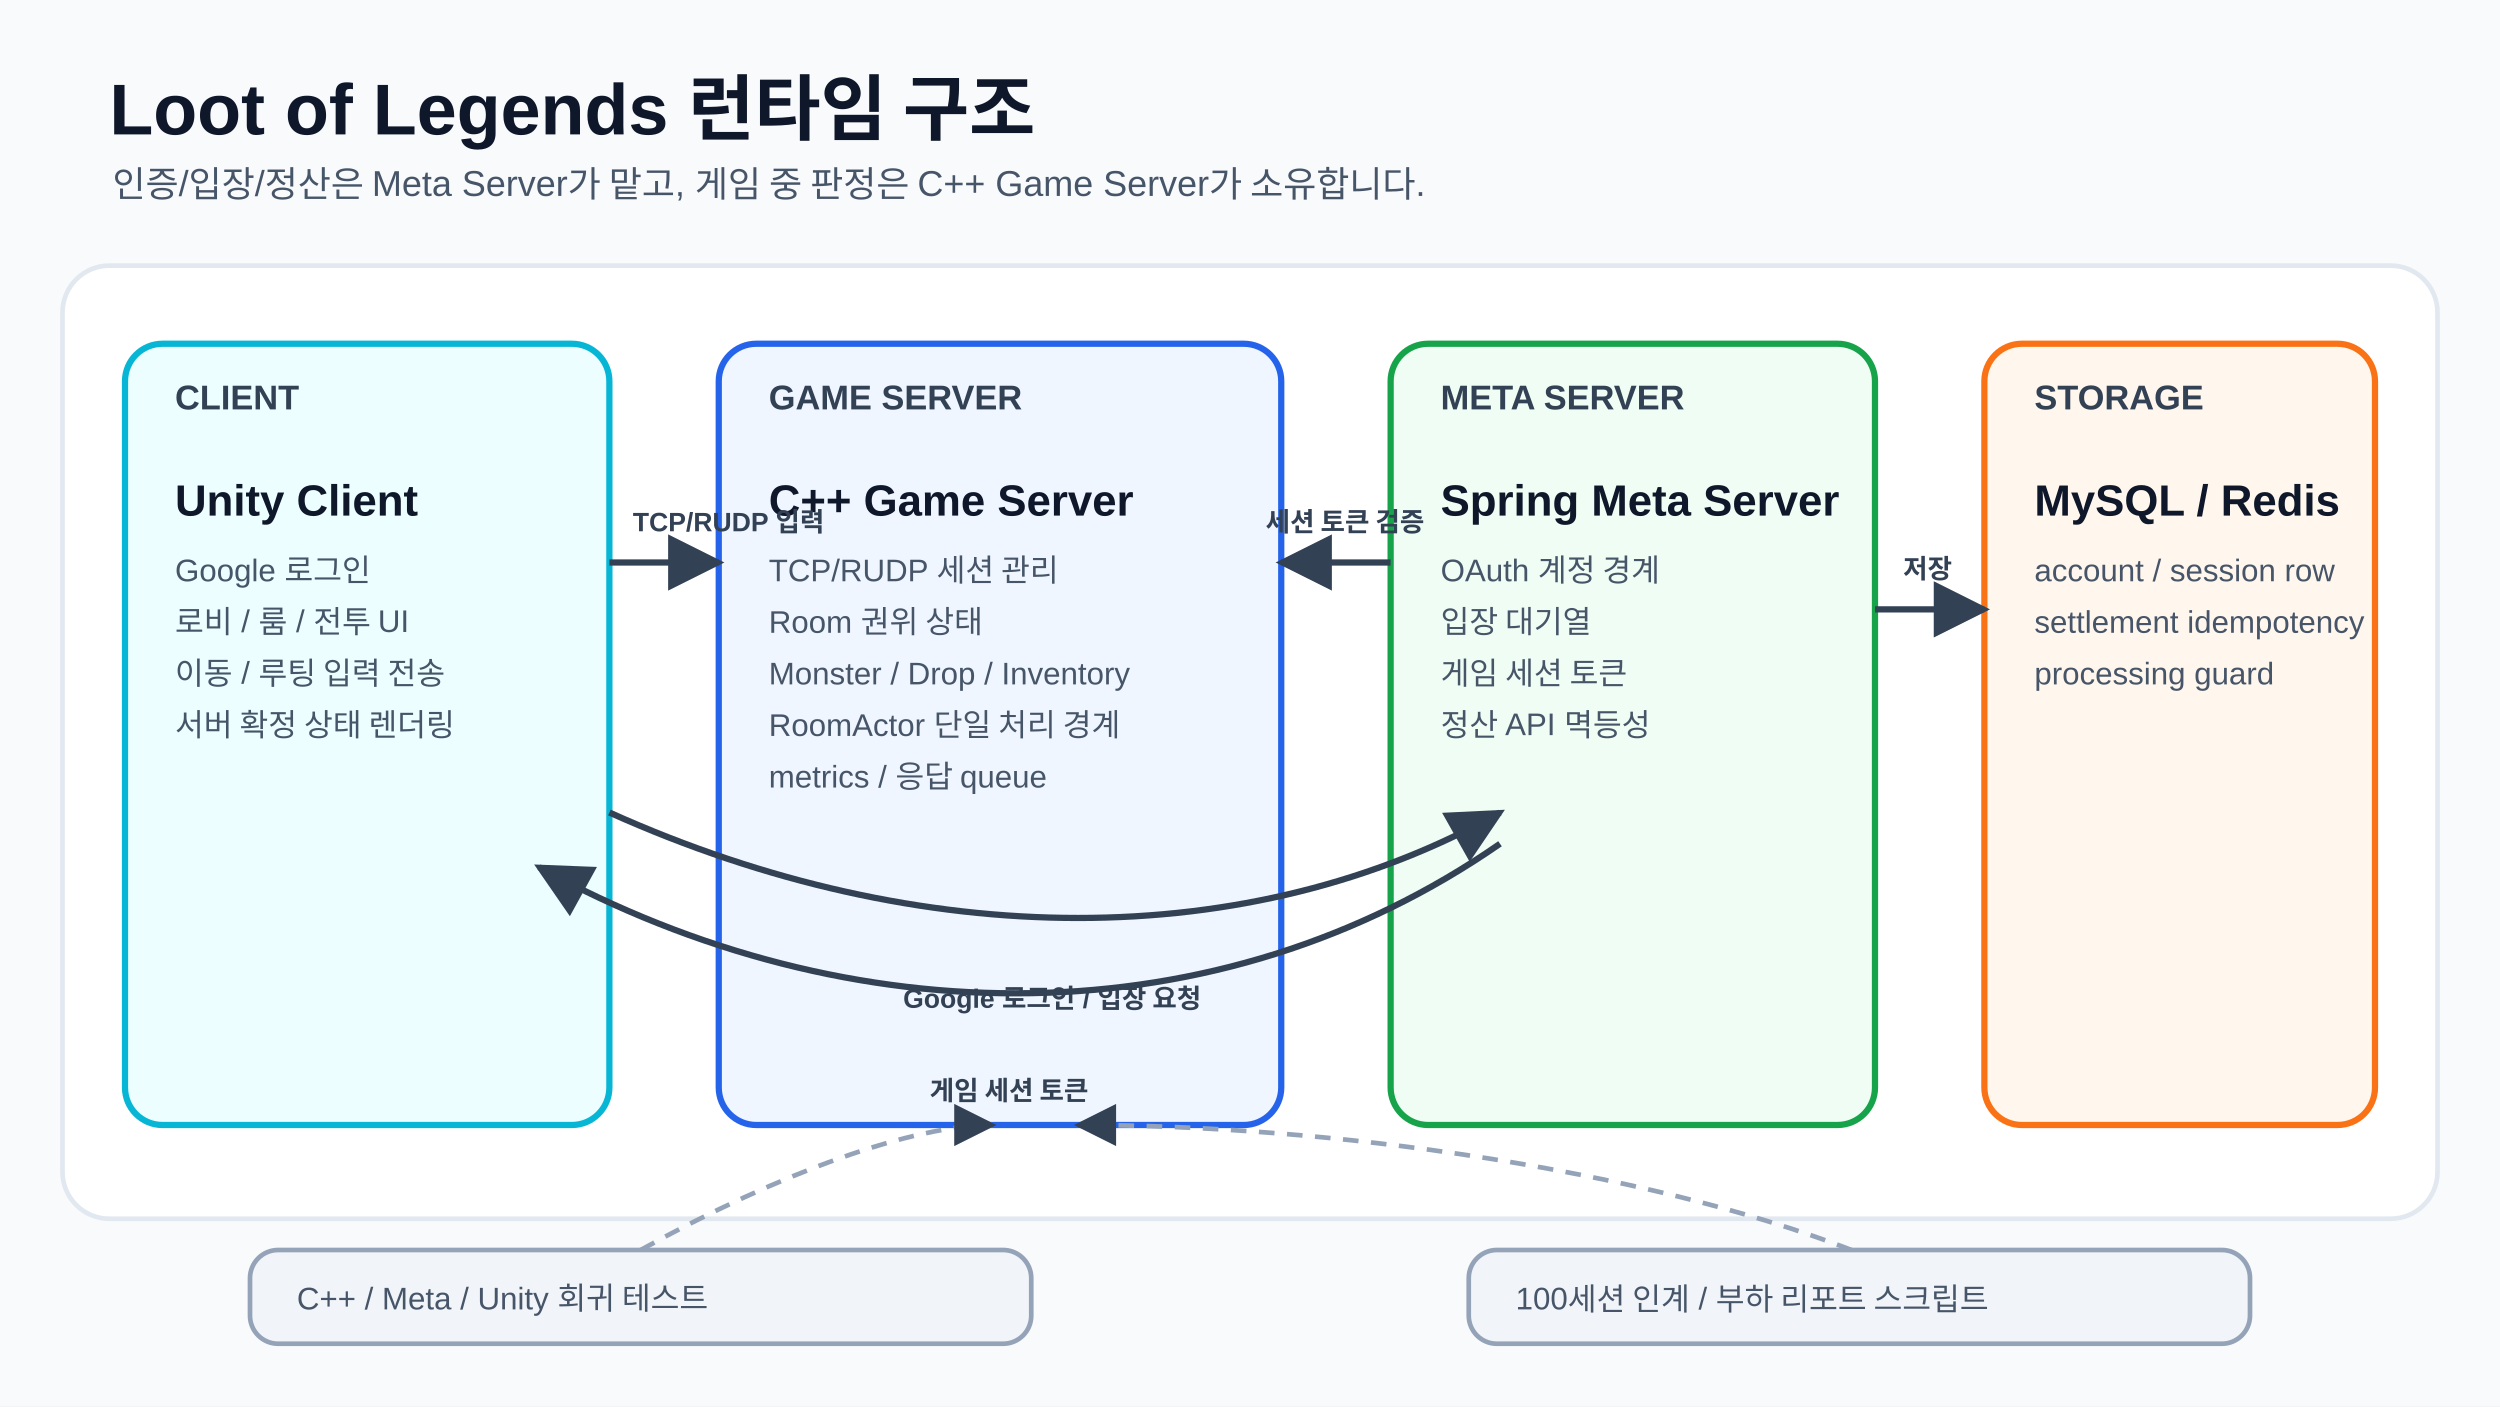
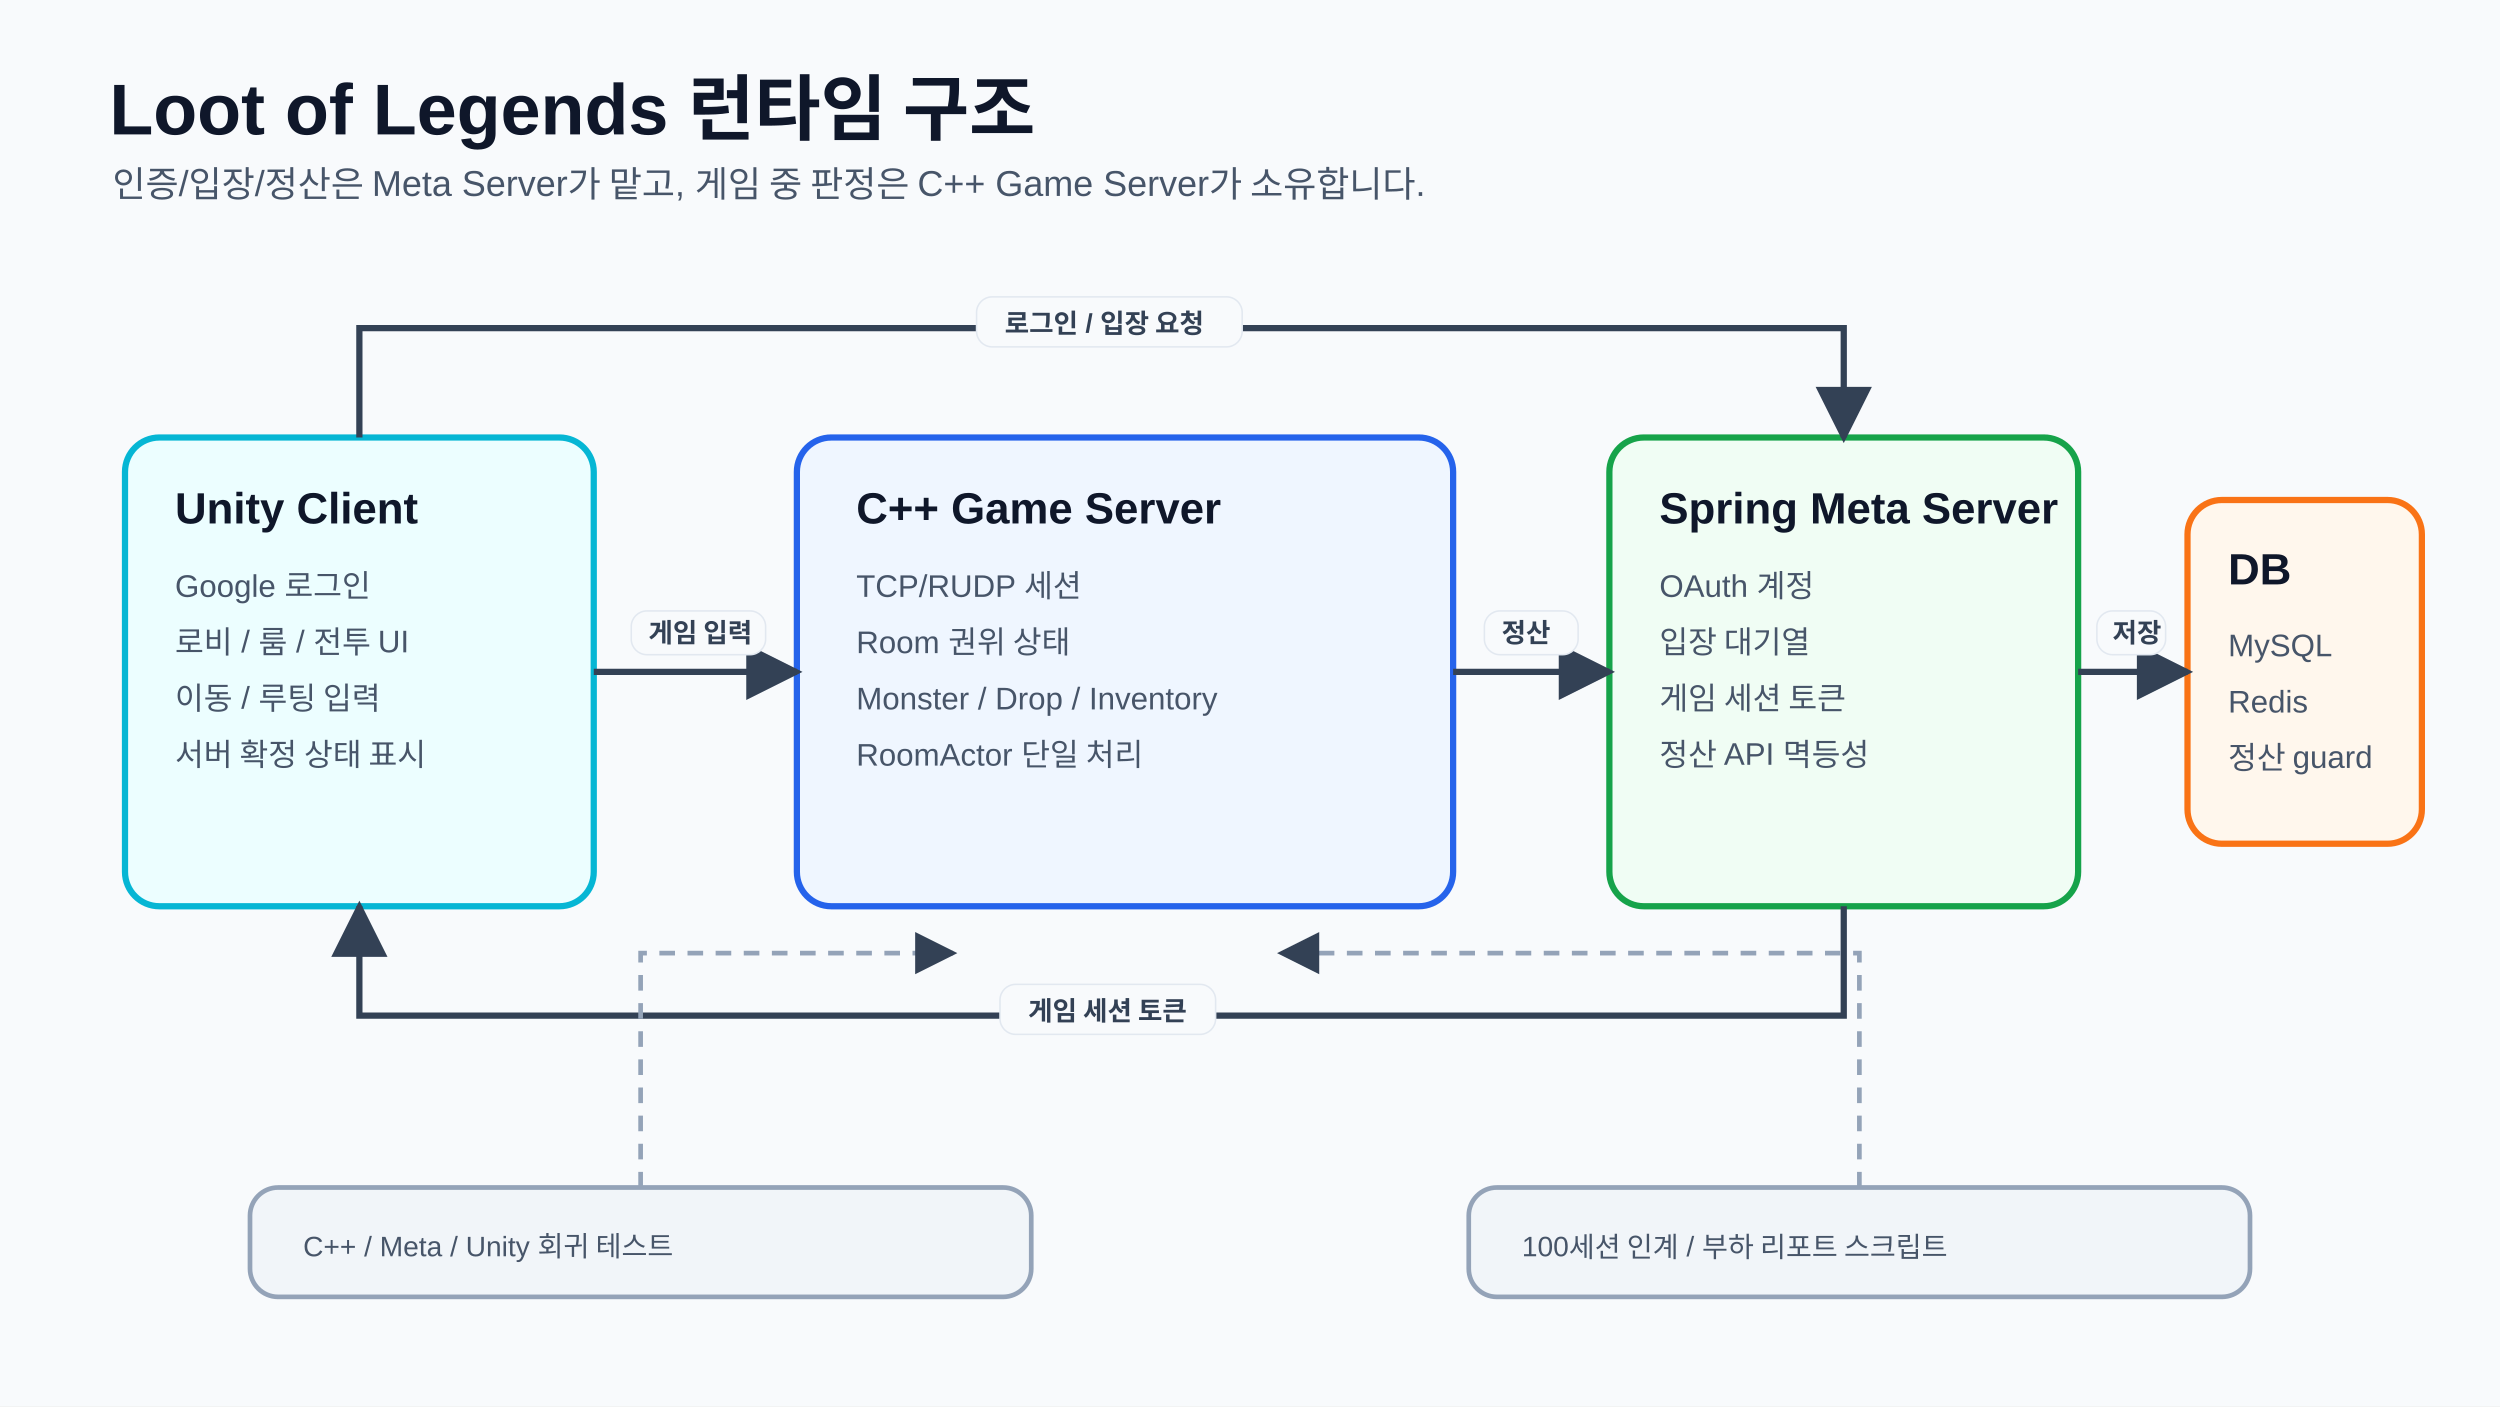
<svg xmlns="http://www.w3.org/2000/svg" width="1600" height="900" viewBox="0 0 1600 900" role="img" aria-labelledby="title desc">
  <defs>
    <marker id="arrow" viewBox="0 0 10 10" refX="9" refY="5" markerWidth="9" markerHeight="9" orient="auto-start-reverse">
      <path d="M 0 0 L 10 5 L 0 10 z" fill="#334155" />
    </marker>
    <style>
      .title { font: 800 46px "Apple SD Gothic Neo", "Noto Sans KR", Arial, sans-serif; fill: #0f172a; }
      .subtitle { font: 500 23px "Apple SD Gothic Neo", "Noto Sans KR", Arial, sans-serif; fill: #475569; }
-       .lane { font: 800 22px "Apple SD Gothic Neo", "Noto Sans KR", Arial, sans-serif; fill: #334155; }
      .box-title { font: 800 28px "Apple SD Gothic Neo", "Noto Sans KR", Arial, sans-serif; fill: #0f172a; }
      .box-text { font: 500 20px "Apple SD Gothic Neo", "Noto Sans KR", Arial, sans-serif; fill: #475569; }
-       .edge { font: 700 17px "Apple SD Gothic Neo", "Noto Sans KR", Arial, sans-serif; fill: #334155; }
+       .label { font: 800 17px "Apple SD Gothic Neo", "Noto Sans KR", Arial, sans-serif; fill: #334155; }
+       .small { font: 500 18px "Apple SD Gothic Neo", "Noto Sans KR", Arial, sans-serif; fill: #475569; }
      .arrow { stroke: #334155; stroke-width: 4; fill: none; marker-end: url(#arrow); }
      .soft { stroke: #94a3b8; stroke-width: 3; fill: none; stroke-dasharray: 10 8; marker-end: url(#arrow); }
+       .label-bg { fill: #f8fafc; stroke: #e2e8f0; stroke-width: 1; rx: 10; }
    </style>
  </defs>
  <rect width="1600" height="900" fill="#f8fafc" />
-   <rect x="40" y="170" width="1520" height="610" rx="30" fill="#ffffff" stroke="#e2e8f0" stroke-width="3" />
-   <rect x="80" y="220" width="310" height="500" rx="24" fill="#ecfeff" stroke="#06b6d4" stroke-width="4" />
-   <rect x="460" y="220" width="360" height="500" rx="24" fill="#eff6ff" stroke="#2563eb" stroke-width="4" />
-   <rect x="890" y="220" width="310" height="500" rx="24" fill="#f0fdf4" stroke="#16a34a" stroke-width="4" />
-   <rect x="1270" y="220" width="250" height="500" rx="24" fill="#fff7ed" stroke="#f97316" stroke-width="4" />
  <text x="70" y="86" class="title">Loot of Legends 런타임 구조</text>
  <text x="72" y="126" class="subtitle">인증/입장/정산은 Meta Server가 맡고, 게임 중 판정은 C++ Game Server가 소유합니다.</text>
-   <text x="112" y="262" class="lane">CLIENT</text>
-   <text x="492" y="262" class="lane">GAME SERVER</text>
-   <text x="922" y="262" class="lane">META SERVER</text>
-   <text x="1302" y="262" class="lane">STORAGE</text>
-   <text x="112" y="330" class="box-title">Unity Client</text>
-   <text x="112" y="372" class="box-text">Google 로그인</text>
-   <text x="112" y="405" class="box-text">로비 / 룸 / 전투 UI</text>
-   <text x="112" y="438" class="box-text">이동 / 루팅 입력 전송</text>
-   <text x="112" y="471" class="box-text">서버 확정 상태 렌더링</text>
-   <text x="492" y="330" class="box-title">C++ Game Server</text>
-   <text x="492" y="372" class="box-text">TCP/RUDP 세션 관리</text>
-   <text x="492" y="405" class="box-text">Room 권위 상태</text>
-   <text x="492" y="438" class="box-text">Monster / Drop / Inventory</text>
-   <text x="492" y="471" class="box-text">RoomActor 단일 처리 경계</text>
-   <text x="492" y="504" class="box-text">metrics / 응답 queue</text>
-   <text x="922" y="330" class="box-title">Spring Meta Server</text>
-   <text x="922" y="372" class="box-text">OAuth 계정 경계</text>
-   <text x="922" y="405" class="box-text">입장 대기열</text>
-   <text x="922" y="438" class="box-text">게임 세션 토큰</text>
-   <text x="922" y="471" class="box-text">정산 API 멱등성</text>
-   <text x="1302" y="330" class="box-title">MySQL / Redis</text>
-   <text x="1302" y="372" class="box-text">account / session row</text>
-   <text x="1302" y="405" class="box-text">settlement idempotency</text>
-   <text x="1302" y="438" class="box-text">processing guard</text>
-   <path class="arrow" d="M390 360 H460" />
-   <text x="405" y="340" class="edge">TCP/RUDP 입력</text>
-   <path class="arrow" d="M890 360 H820" />
-   <text x="810" y="340" class="edge">세션 토큰 검증</text>
-   <path class="arrow" d="M1200 390 H1270" />
-   <text x="1218" y="370" class="edge">저장</text>
-   <path class="arrow" d="M390 520 C590 610 800 610 960 520" />
-   <text x="578" y="645" class="edge">Google 로그인 / 입장 요청</text>
-   <path class="arrow" d="M960 540 C780 665 545 665 345 555" />
-   <text x="595" y="704" class="edge">게임 세션 토큰</text>
-   <rect x="160" y="800" width="500" height="60" rx="18" fill="#f1f5f9" stroke="#94a3b8" stroke-width="3" />
-   <text x="190" y="838" class="box-text">C++ / Meta / Unity 회귀 테스트</text>
-   <path class="soft" d="M410 800 C500 750 585 720 635 720" />
-   <rect x="940" y="800" width="500" height="60" rx="18" fill="#f1f5f9" stroke="#94a3b8" stroke-width="3" />
-   <text x="970" y="838" class="box-text">100세션 인계 / 부하 리포트 스크립트</text>
-   <path class="soft" d="M1185 800 C1050 748 850 720 690 720" />
+   <rect x="80" y="280" width="300" height="300" rx="22" fill="#ecfeff" stroke="#06b6d4" stroke-width="4" />
+   <text x="112" y="335" class="box-title">Unity Client</text>
+   <text x="112" y="382" class="box-text">Google 로그인</text>
+   <text x="112" y="418" class="box-text">로비 / 룸 / 전투 UI</text>
+   <text x="112" y="454" class="box-text">이동 / 루팅 입력</text>
+   <text x="112" y="490" class="box-text">서버 확정 상태 표시</text>
+   <rect x="510" y="280" width="420" height="300" rx="22" fill="#eff6ff" stroke="#2563eb" stroke-width="4" />
+   <text x="548" y="335" class="box-title">C++ Game Server</text>
+   <text x="548" y="382" class="box-text">TCP/RUDP 세션</text>
+   <text x="548" y="418" class="box-text">Room 권위 상태</text>
+   <text x="548" y="454" class="box-text">Monster / Drop / Inventory</text>
+   <text x="548" y="490" class="box-text">RoomActor 단일 처리</text>
+   <rect x="1030" y="280" width="300" height="300" rx="22" fill="#f0fdf4" stroke="#16a34a" stroke-width="4" />
+   <text x="1062" y="335" class="box-title">Spring Meta Server</text>
+   <text x="1062" y="382" class="box-text">OAuth 계정</text>
+   <text x="1062" y="418" class="box-text">입장 대기열</text>
+   <text x="1062" y="454" class="box-text">게임 세션 토큰</text>
+   <text x="1062" y="490" class="box-text">정산 API 멱등성</text>
+   <rect x="1400" y="320" width="150" height="220" rx="22" fill="#fff7ed" stroke="#f97316" stroke-width="4" />
+   <text x="1426" y="374" class="box-title">DB</text>
+   <text x="1426" y="420" class="box-text">MySQL</text>
+   <text x="1426" y="456" class="box-text">Redis</text>
+   <text x="1426" y="492" class="box-text">정산 guard</text>
+   <path class="arrow" d="M380 430 H510" />
+   <rect x="404" y="391" width="86" height="28" class="label-bg" />
+   <text x="415" y="411" class="label">게임 입력</text>
+   <path class="arrow" d="M930 430 H1030" />
+   <rect x="950" y="391" width="60" height="28" class="label-bg" />
+   <text x="961" y="411" class="label">정산</text>
+   <path class="arrow" d="M1330 430 H1400" />
+   <rect x="1342" y="391" width="44" height="28" class="label-bg" />
+   <text x="1352" y="411" class="label">저장</text>
+   <path class="arrow" d="M230 280 V210 H1180 V280" />
+   <rect x="625" y="190" width="170" height="32" class="label-bg" />
+   <text x="643" y="213" class="label">로그인 / 입장 요청</text>
+   <path class="arrow" d="M1180 580 V650 H230 V580" />
+   <rect x="640" y="630" width="138" height="32" class="label-bg" />
+   <text x="658" y="653" class="label">게임 세션 토큰</text>
+   <rect x="160" y="760" width="500" height="70" rx="18" fill="#f1f5f9" stroke="#94a3b8" stroke-width="3" />
+   <text x="194" y="804" class="small">C++ / Meta / Unity 회귀 테스트</text>
+   <path class="soft" d="M410 760 V610 H610" />
+   <rect x="940" y="760" width="500" height="70" rx="18" fill="#f1f5f9" stroke="#94a3b8" stroke-width="3" />
+   <text x="974" y="804" class="small">100세션 인계 / 부하 리포트 스크립트</text>
+   <path class="soft" d="M1190 760 V610 H820" />
</svg>
